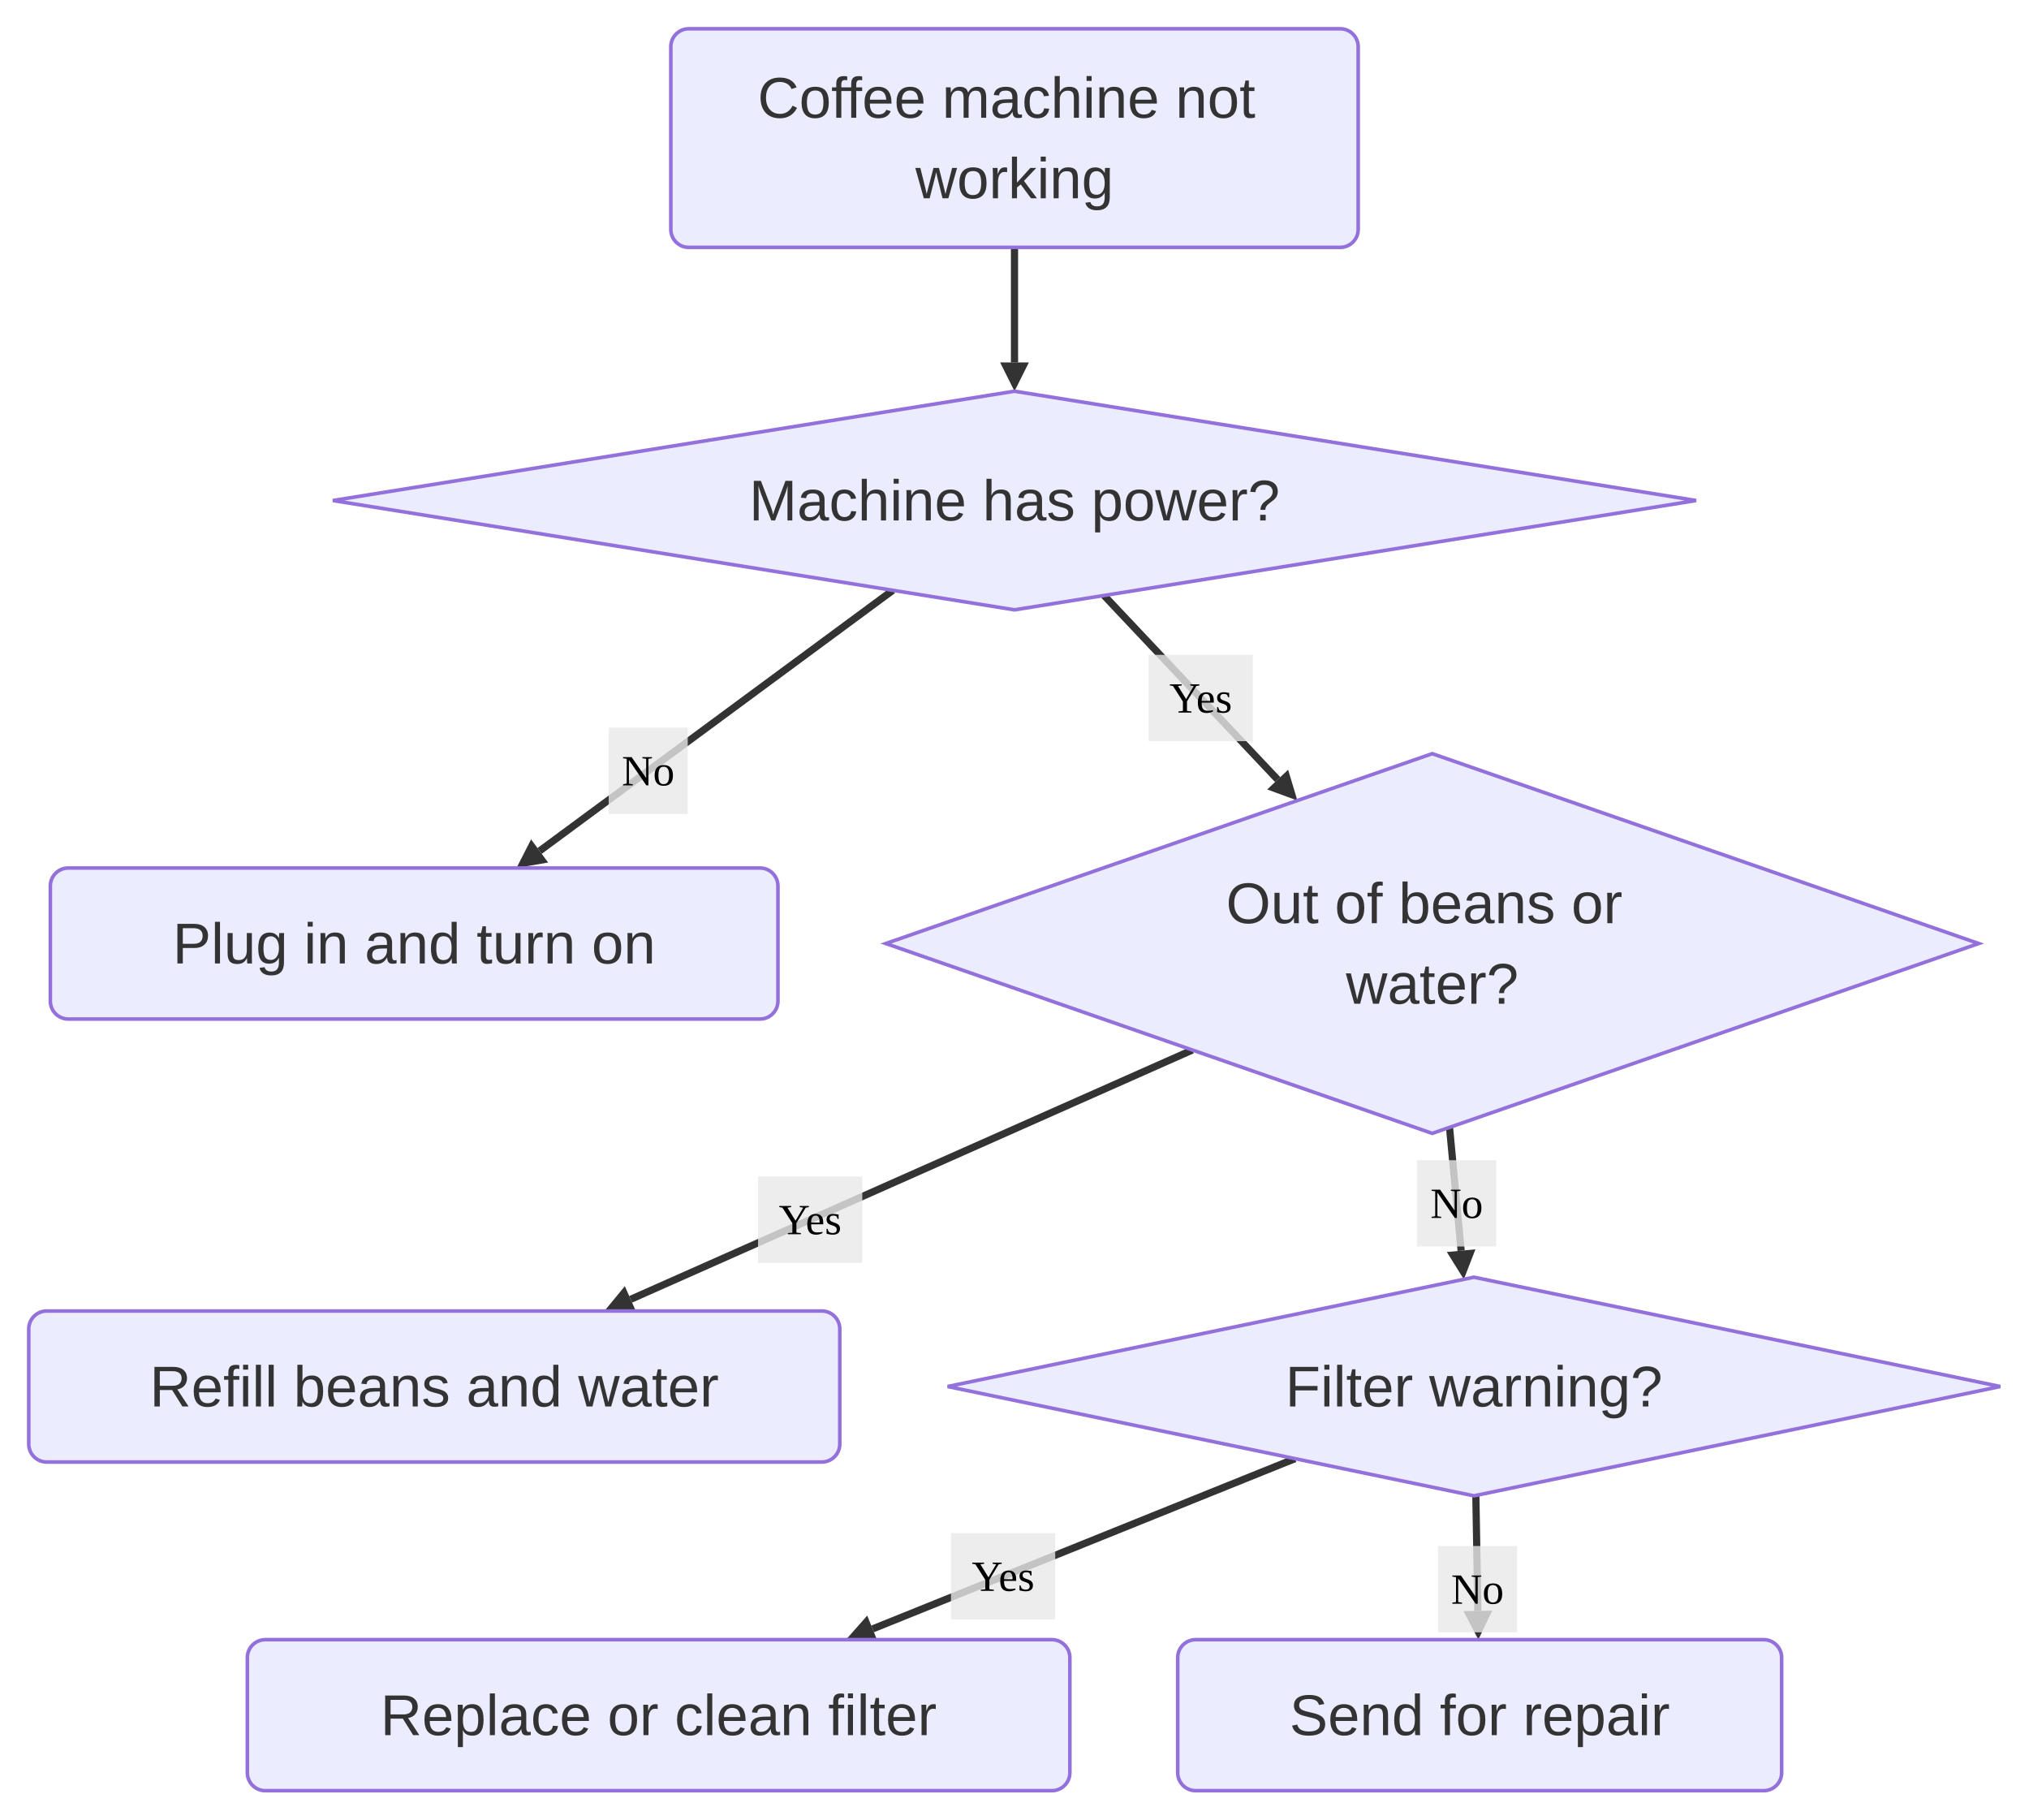
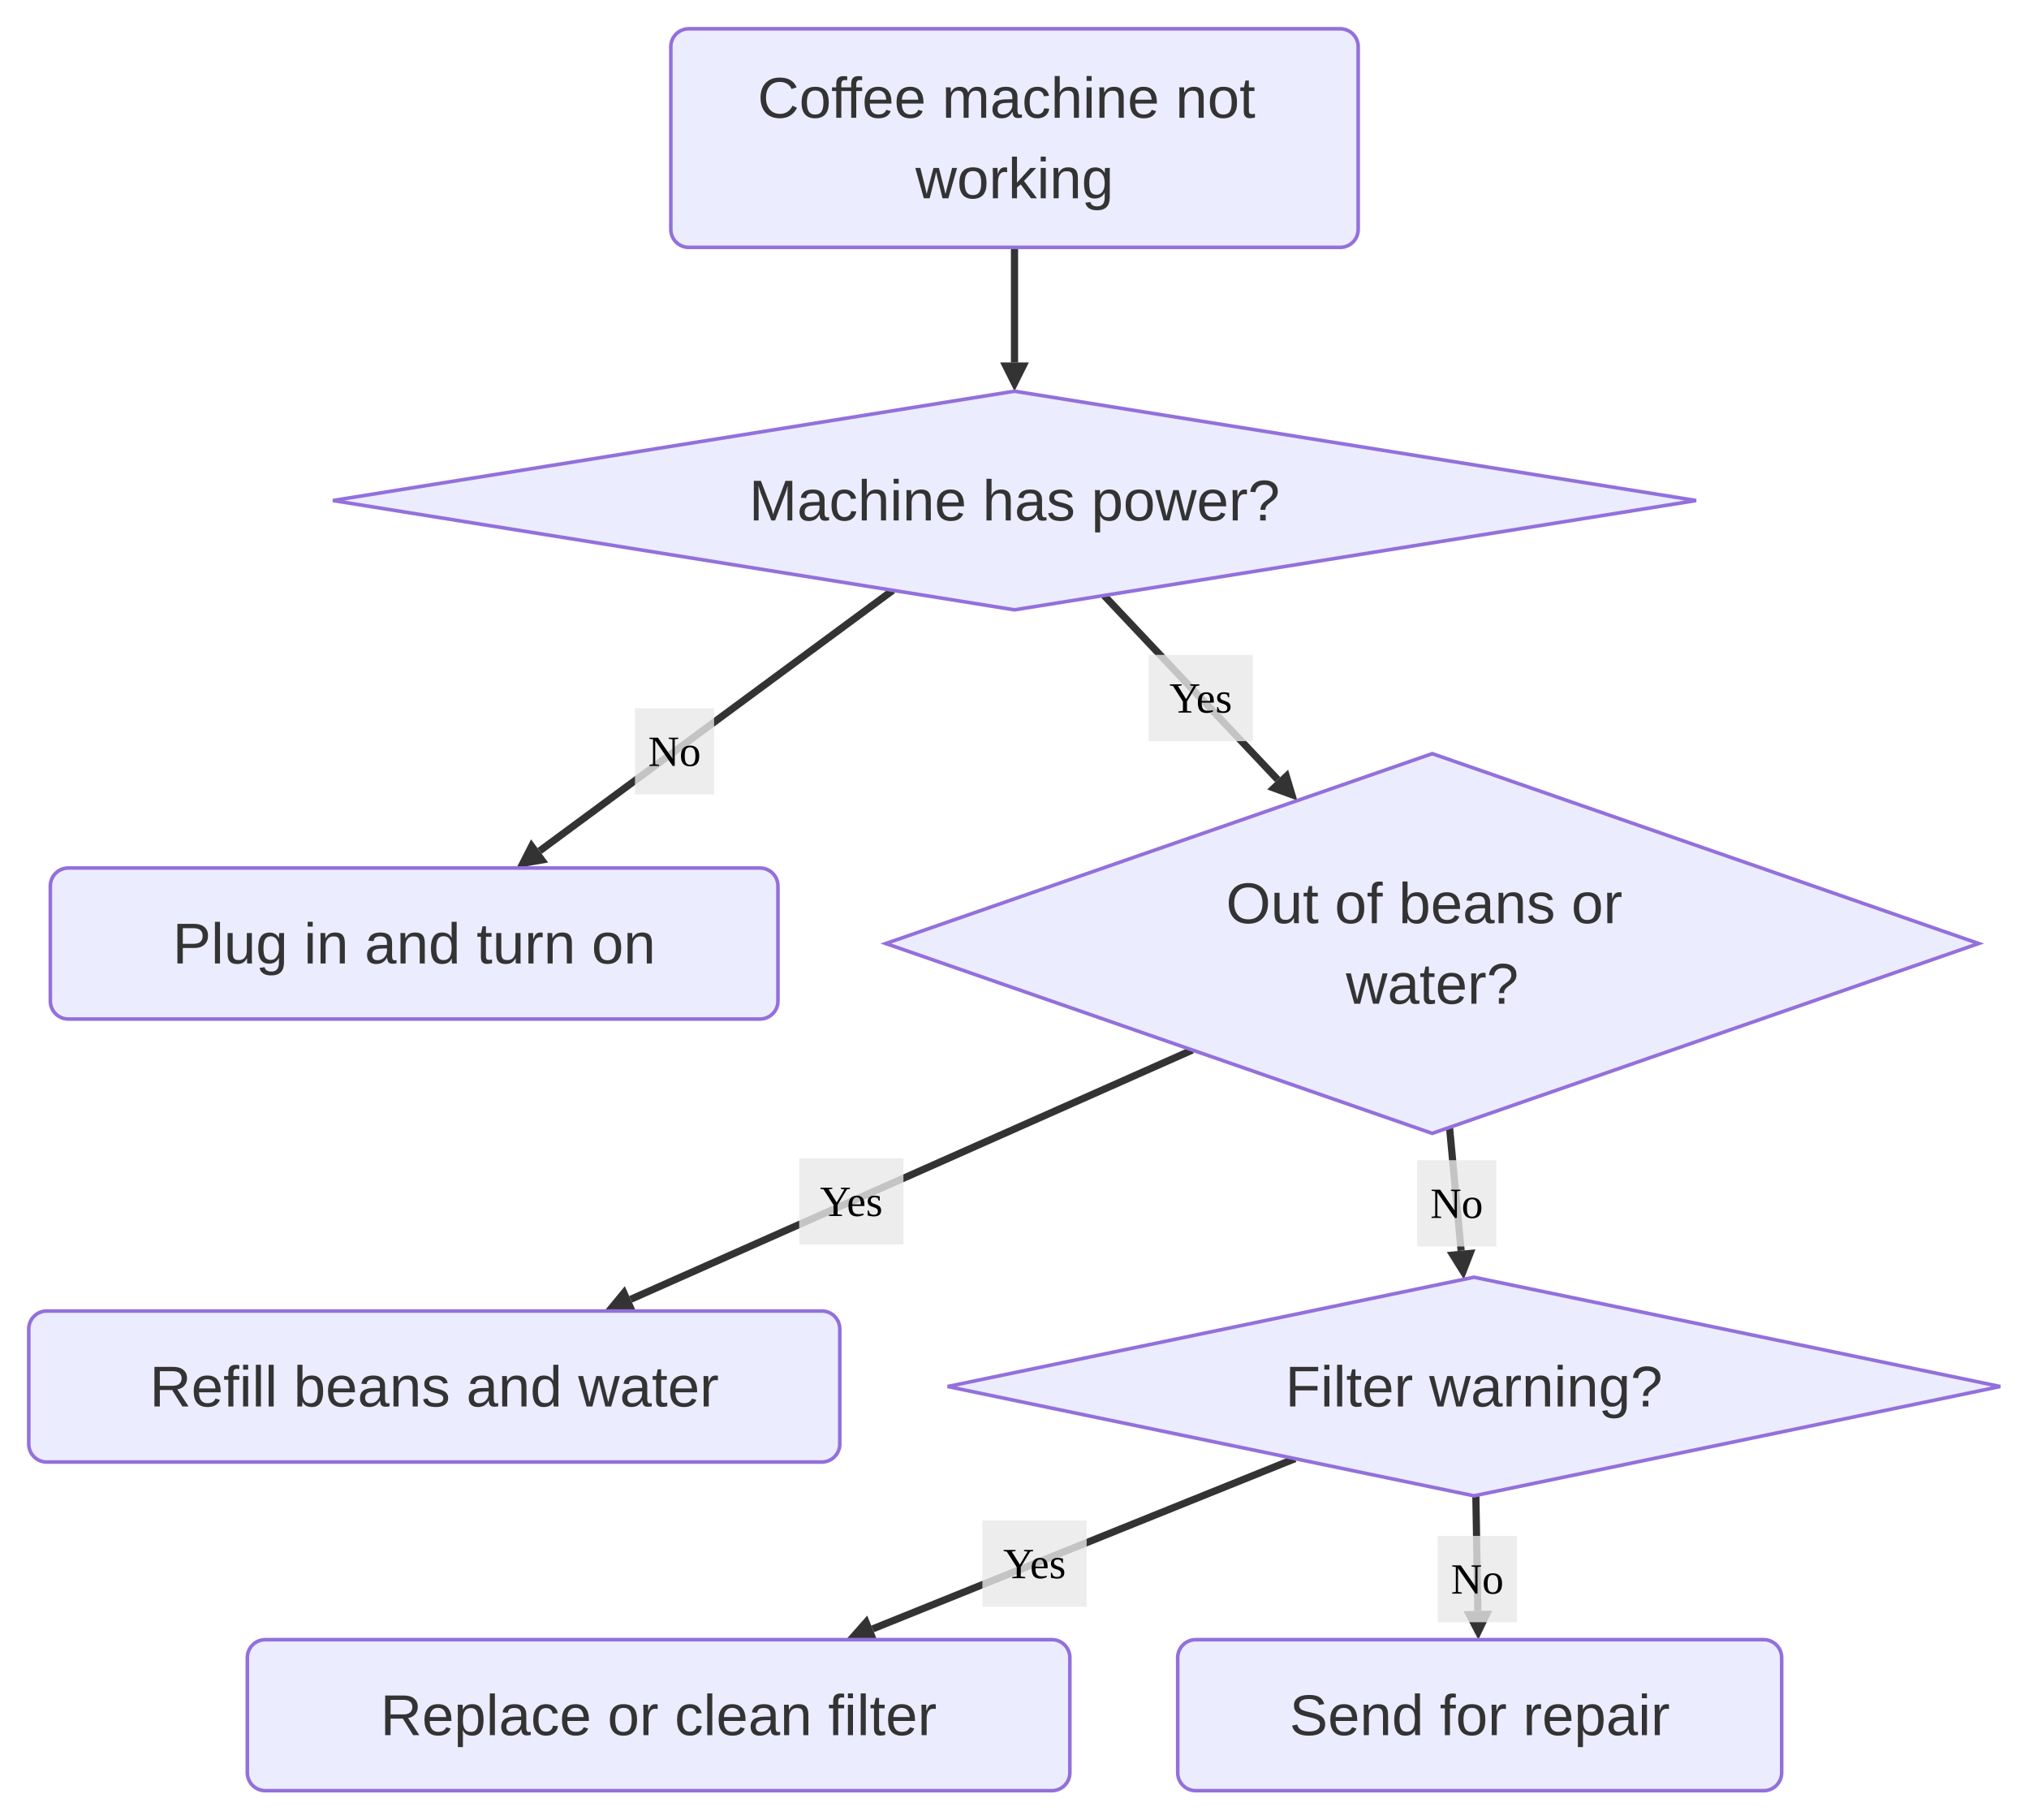
<svg xmlns="http://www.w3.org/2000/svg" viewBox="-8.0 -8.0 564.4 506" width="564.4" height="506" style="background-color: white">
  <defs>
    <marker id="arrow" viewBox="0 0 10 10" markerWidth="8" markerHeight="8" refX="0" refY="5" orient="auto" markerUnits="userSpaceOnUse">
      <path d="M 0 0 L 10 5 L 0 10 z" fill="#333333" />
    </marker>
    <marker id="circle-end" viewBox="0 0 10 10" markerWidth="8" markerHeight="8" refX="5" refY="5" orient="auto" markerUnits="userSpaceOnUse">
      <circle cx="5" cy="5" r="5" fill="#333333" />
    </marker>
    <marker id="cross-end" viewBox="0 0 11 11" markerWidth="8" markerHeight="8" refX="5.5" refY="5.5" orient="auto" markerUnits="userSpaceOnUse">
      <path d="M 1,1 l 9,9 M 10,1 l -9,9" stroke="#333333" stroke-width="2" />
    </marker>
    <marker id="arrow-reverse" viewBox="0 0 10 10" markerWidth="8" markerHeight="8" refX="0" refY="5" orient="auto-start-reverse" markerUnits="userSpaceOnUse">
      <path d="M 0 0 L 10 5 L 0 10 z" fill="#333333" />
    </marker>
  </defs>
  <style>.node rect, .node polygon, .node circle, .node &gt; path, .node line { fill: #ECECFF; stroke: #9370DB; stroke-width: 1; }
.node text { fill: #333333; font-family: "trebuchet ms", verdana, arial, sans-serif, "Apple Color Emoji", "Segoe UI Emoji", "Noto Color Emoji", "Twemoji Mozilla"; font-size: 16px; }
.edge path { fill: none; stroke: #333333; }
.edge text { fill: #333333; font-family: "trebuchet ms", verdana, arial, sans-serif, "Apple Color Emoji", "Segoe UI Emoji", "Noto Color Emoji", "Twemoji Mozilla"; font-size: 12px; }
.subgraph rect { fill: #ffffde; stroke: #aaaa33; stroke-width: 1; opacity: 0.5; }
.subgraph text { fill: #333333; font-family: "trebuchet ms", verdana, arial, sans-serif, "Apple Color Emoji", "Segoe UI Emoji", "Noto Color Emoji", "Twemoji Mozilla"; font-size: 12px; font-weight: bold; }
</style>
  <g class="edge" data-edge-source="A" data-edge-target="B">
    <path d="M274.2,60.8 L274.2,92.8" stroke-width="2" marker-end="url(#arrow)" />
  </g>
  <g class="edge" data-edge-source="B" data-edge-target="H">
    <path d="M240.35,156.17 L142.1,228.65" stroke-width="2" marker-end="url(#arrow)" />
  </g>
  <g class="edge" data-edge-source="B" data-edge-target="C">
    <path d="M299.11,157.61 L347.4,208.81" stroke-width="2" marker-end="url(#arrow)" />
  </g>
  <g class="edge" data-edge-source="C" data-edge-target="G">
    <path d="M323.66,284.02 L167.43,353.35" stroke-width="2" marker-end="url(#arrow)" />
  </g>
  <g class="edge" data-edge-source="C" data-edge-target="D">
    <path d="M395.21,305.53 L398.44,339.82" stroke-width="2" marker-end="url(#arrow)" />
  </g>
  <g class="edge" data-edge-source="D" data-edge-target="I">
    <path d="M352.22,397.66 L234.73,445.01" stroke-width="2" marker-end="url(#arrow)" />
  </g>
  <g class="edge" data-edge-source="D" data-edge-target="F">
    <path d="M402.53,407.89 L403.09,440" stroke-width="2" marker-end="url(#arrow)" />
  </g>
  <g class="node" data-node-id="A">
    <rect x="178.6" y="0.0" width="191.2" height="60.8" rx="5" ry="5" />
    <text text-anchor="middle" dominant-baseline="central" font-family="&quot;trebuchet ms&quot;, verdana, arial, sans-serif, &quot;Apple Color Emoji&quot;, &quot;Segoe UI Emoji&quot;, &quot;Noto Color Emoji&quot;, &quot;Twemoji Mozilla&quot;" x="274.2" y="19.2">
      <tspan x="274.2" y="19.2">Coffee machine not</tspan>
      <tspan x="274.2" y="41.6">working</tspan>
    </text>
  </g>
  <g class="node" data-node-id="B">
    <polygon points="274.2,100.8 463.8,131.2 274.2,161.6 84.6,131.2" />
    <text text-anchor="middle" dominant-baseline="central" font-family="&quot;trebuchet ms&quot;, verdana, arial, sans-serif, &quot;Apple Color Emoji&quot;, &quot;Segoe UI Emoji&quot;, &quot;Noto Color Emoji&quot;, &quot;Twemoji Mozilla&quot;" x="274.2" y="131.2">Machine has power?</text>
  </g>
  <g class="node" data-node-id="H">
    <rect x="6.0" y="233.4" width="202.4" height="42.0" rx="5" ry="5" />
    <text text-anchor="middle" dominant-baseline="central" font-family="&quot;trebuchet ms&quot;, verdana, arial, sans-serif, &quot;Apple Color Emoji&quot;, &quot;Segoe UI Emoji&quot;, &quot;Noto Color Emoji&quot;, &quot;Twemoji Mozilla&quot;" x="107.2" y="254.4">Plug in and turn on</text>
  </g>
  <g class="node" data-node-id="C">
    <polygon points="390.4,201.6 542.4,254.4 390.4,307.2 238.4,254.4" />
    <text text-anchor="middle" dominant-baseline="central" font-family="&quot;trebuchet ms&quot;, verdana, arial, sans-serif, &quot;Apple Color Emoji&quot;, &quot;Segoe UI Emoji&quot;, &quot;Noto Color Emoji&quot;, &quot;Twemoji Mozilla&quot;" x="390.4" y="243.2">
      <tspan x="390.4" y="243.2">Out of beans or</tspan>
      <tspan x="390.4" y="265.6">water?</tspan>
    </text>
  </g>
  <g class="node" data-node-id="G">
    <rect x="0.0" y="356.6" width="225.6" height="42.0" rx="5" ry="5" />
    <text text-anchor="middle" dominant-baseline="central" font-family="&quot;trebuchet ms&quot;, verdana, arial, sans-serif, &quot;Apple Color Emoji&quot;, &quot;Segoe UI Emoji&quot;, &quot;Noto Color Emoji&quot;, &quot;Twemoji Mozilla&quot;" x="112.8" y="377.6">Refill beans and water</text>
  </g>
  <g class="node" data-node-id="D">
    <polygon points="402.0,347.2 548.4,377.6 402.0,408.0 255.6,377.6" />
    <text text-anchor="middle" dominant-baseline="central" font-family="&quot;trebuchet ms&quot;, verdana, arial, sans-serif, &quot;Apple Color Emoji&quot;, &quot;Segoe UI Emoji&quot;, &quot;Noto Color Emoji&quot;, &quot;Twemoji Mozilla&quot;" x="402" y="377.6">Filter warning?</text>
  </g>
  <g class="node" data-node-id="I">
    <rect x="60.8" y="448.0" width="228.8" height="42.0" rx="5" ry="5" />
    <text text-anchor="middle" dominant-baseline="central" font-family="&quot;trebuchet ms&quot;, verdana, arial, sans-serif, &quot;Apple Color Emoji&quot;, &quot;Segoe UI Emoji&quot;, &quot;Noto Color Emoji&quot;, &quot;Twemoji Mozilla&quot;" x="175.2" y="469">Replace or clean filter</text>
  </g>
  <g class="node" data-node-id="F">
    <rect x="319.6" y="448.0" width="168.0" height="42.0" rx="5" ry="5" />
    <text text-anchor="middle" dominant-baseline="central" font-family="&quot;trebuchet ms&quot;, verdana, arial, sans-serif, &quot;Apple Color Emoji&quot;, &quot;Segoe UI Emoji&quot;, &quot;Noto Color Emoji&quot;, &quot;Twemoji Mozilla&quot;" x="403.6" y="469">Send for repair</text>
  </g>
  <g class="edge-label" data-edge-source="B" data-edge-target="H">
-     <rect x="161.31" y="194.37" width="22.0" height="24.0" fill="rgba(232,232,232,0.8)" stroke="none" />
-     <text text-anchor="middle" dominant-baseline="central" x="172.31" y="206.37">No</text>
+     <rect x="168.63" y="188.96" width="22.0" height="24.0" fill="rgba(232,232,232,0.8)" stroke="none" />
+     <text text-anchor="middle" dominant-baseline="central" x="179.63" y="200.96">No</text>
  </g>
  <g class="edge-label" data-edge-source="B" data-edge-target="C">
    <rect x="311.5" y="174.12" width="29.0" height="24.0" fill="rgba(232,232,232,0.8)" stroke="none" />
    <text text-anchor="middle" dominant-baseline="central" x="326" y="186.12">Yes</text>
  </g>
  <g class="edge-label" data-edge-source="C" data-edge-target="G">
-     <rect x="202.86" y="319.2" width="29.0" height="24.0" fill="rgba(232,232,232,0.8)" stroke="none" />
-     <text text-anchor="middle" dominant-baseline="central" x="217.36" y="331.2">Yes</text>
+     <rect x="214.31" y="314.12" width="29.0" height="24.0" fill="rgba(232,232,232,0.8)" stroke="none" />
+     <text text-anchor="middle" dominant-baseline="central" x="228.81" y="326.12">Yes</text>
  </g>
  <g class="edge-label" data-edge-source="C" data-edge-target="D">
    <rect x="386.2" y="314.66" width="22.0" height="24.0" fill="rgba(232,232,232,0.8)" stroke="none" />
    <text text-anchor="middle" dominant-baseline="central" x="397.2" y="326.66">No</text>
  </g>
  <g class="edge-label" data-edge-source="D" data-edge-target="I">
-     <rect x="256.53" y="418.38" width="29.0" height="24.0" fill="rgba(232,232,232,0.8)" stroke="none" />
-     <text text-anchor="middle" dominant-baseline="central" x="271.03" y="430.38">Yes</text>
+     <rect x="265.27" y="414.86" width="29.0" height="24.0" fill="rgba(232,232,232,0.8)" stroke="none" />
+     <text text-anchor="middle" dominant-baseline="central" x="279.77" y="426.86">Yes</text>
  </g>
  <g class="edge-label" data-edge-source="D" data-edge-target="F">
-     <rect x="391.99" y="421.96" width="22.0" height="24.0" fill="rgba(232,232,232,0.8)" stroke="none" />
-     <text text-anchor="middle" dominant-baseline="central" x="402.99" y="433.96">No</text>
+     <rect x="391.94" y="419.15" width="22.0" height="24.0" fill="rgba(232,232,232,0.8)" stroke="none" />
+     <text text-anchor="middle" dominant-baseline="central" x="402.94" y="431.15">No</text>
  </g>
</svg>
